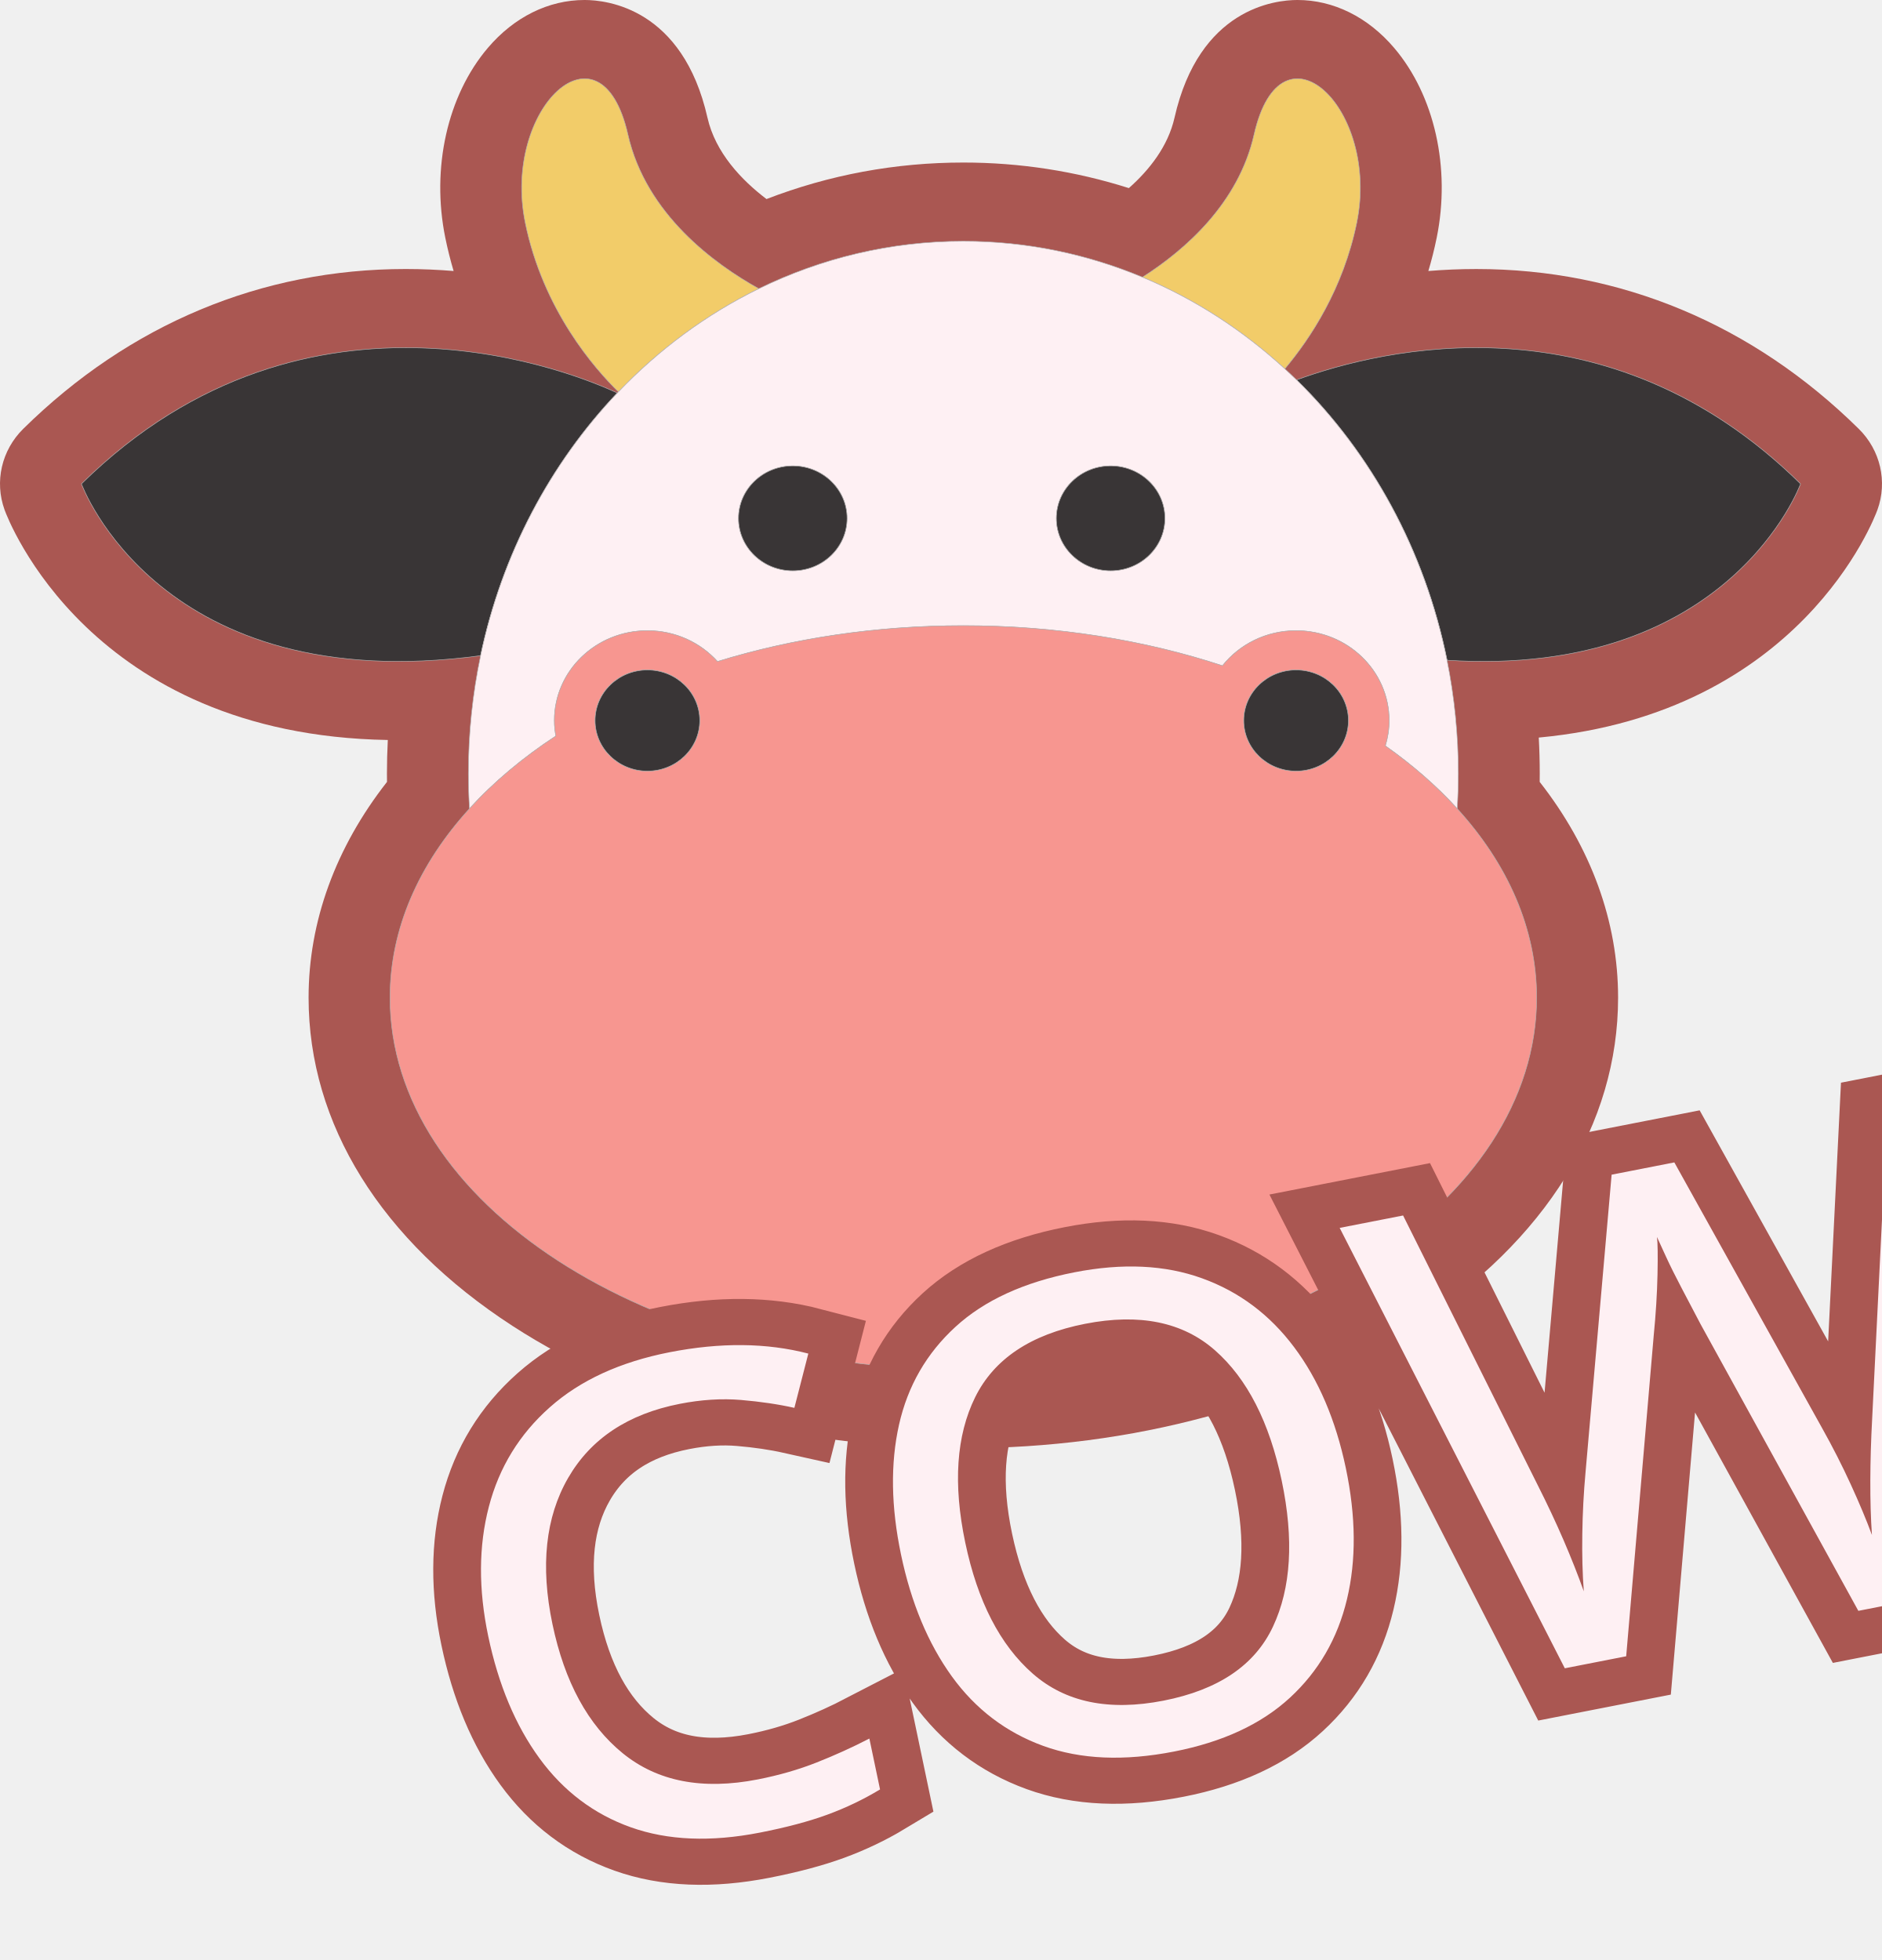
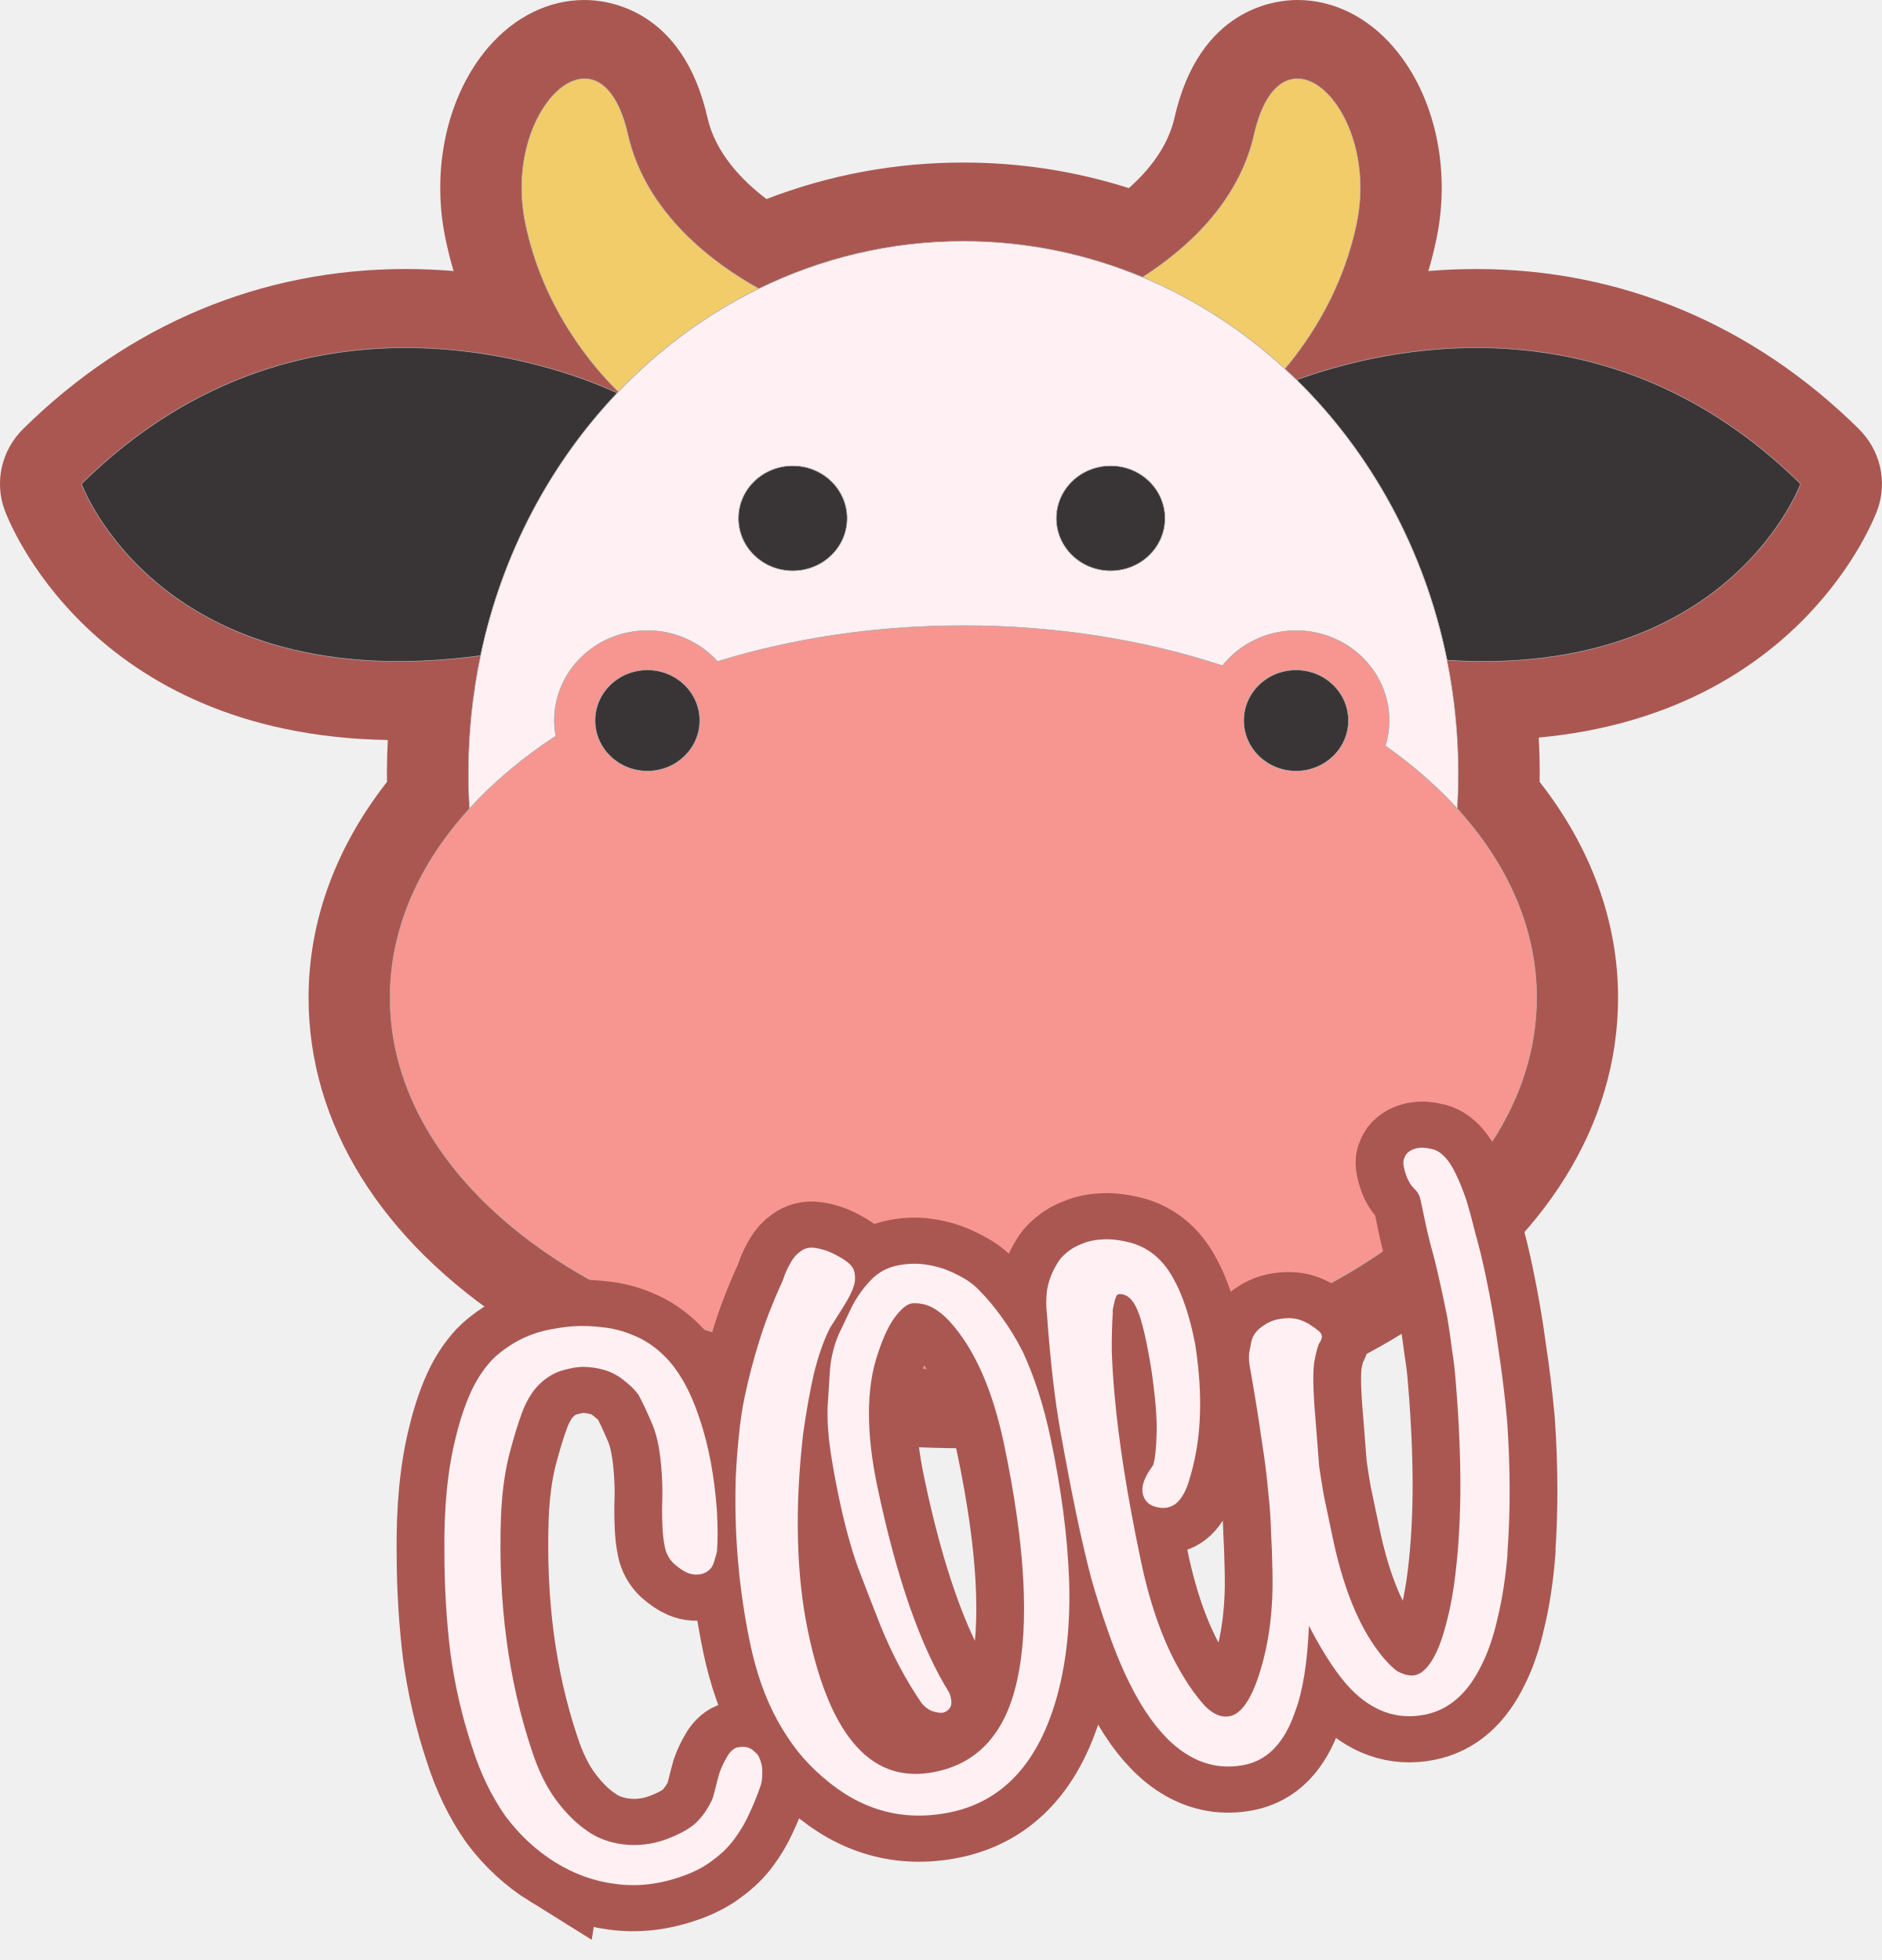
<svg xmlns="http://www.w3.org/2000/svg" width="144" height="150" viewBox="0 0 144 150" id="svg7445" version="1.1">
  <defs id="defs7447" />
  <g id="layer1" transform="translate(0,-902.3622)">
-     <g id="g5920" transform="matrix(0.3921453,0,0,0.3788823,-807.0049,937.9573)">
-       <path d="m 2420.589,-7.333 c -20.689,-21.115 -46.483,-32.275 -74.601,-32.275 -3.225,0 -6.354,0.145 -9.369,0.401 0.624,-2.161 1.175,-4.407 1.631,-6.733 2.766,-14.054 -0.419,-28.745 -8.309,-38.338 -5.129,-6.236 -11.832,-9.671 -18.875,-9.671 -4.404,0 -19.147,1.714 -23.973,23.77 -1.267,5.793 -4.909,10.558 -8.909,14.227 -10.437,-3.43 -21.261,-5.164 -32.296,-5.164 -13.263,0 -26.143,2.478 -38.41,7.376 -4.893,-3.852 -9.971,-9.38 -11.516,-16.439 -4.825,-22.056 -19.569,-23.77 -23.973,-23.77 -7.042,0 -13.746,3.434 -18.874,9.671 -7.891,9.593 -11.075,24.284 -8.31,38.338 0.459,2.327 1.005,4.573 1.626,6.733 -3.011,-0.256 -6.137,-0.403 -9.36,-0.403 -28.119,0 -53.917,11.161 -74.606,32.276 -4.233,4.318 -5.647,10.664 -3.648,16.371 0.657,1.876 16.592,45.464 74.774,46.486 -0.111,2.258 -0.169,4.522 -0.169,6.786 0,0.554 0,1.114 0.012,1.679 -10.032,13.261 -15.3,28.205 -15.3,43.573 0,25.53 14.133,49.082 39.795,66.318 23.72,15.931 54.958,24.705 87.96,24.705 33.001,0 64.24,-8.773 87.959,-24.705 25.66,-17.236 39.792,-40.788 39.792,-66.318 0,-15.369 -5.265,-30.313 -15.297,-43.573 0.011,-0.565 0.011,-1.125 0.011,-1.679 0,-2.426 -0.064,-4.852 -0.191,-7.274 51.102,-4.93 65.456,-44.222 66.081,-46.001 1.992,-5.706 0.583,-12.05 -3.655,-16.367" style="fill:#aa5752;fill-opacity:1;fill-rule:nonzero;stroke:none;stroke-width:0.106;stroke-opacity:1" id="path4164-6" />
-       <path d="m 2322.66,-49.007 c 4.538,-23.069 -14.749,-41.978 -20.045,-17.775 -3.045,13.922 -13.467,23.331 -21.778,28.82 10.217,4.418 19.59,10.716 27.78,18.514 4.955,-6.099 11.408,-16.169 14.043,-29.56" style="fill:#f2cc69;fill-opacity:1;fill-rule:nonzero;stroke:#b3b3b3;stroke-width:0.106" id="path4180-6" />
-       <path d="m 2409.244,3.788 c -37.67,-38.443 -81.609,-27.332 -98.345,-21 14.556,14.763 25.037,34.416 29.364,56.623 55.231,3.652 68.982,-35.623 68.982,-35.623" style="fill:#393536;fill-opacity:1;fill-rule:nonzero;stroke:#b3b3b3;stroke-width:0.106" id="path4182-3" />
-       <path d="m 2205.978,-35.639 c -8.572,-4.931 -22.009,-15.009 -25.538,-31.142 -5.295,-24.204 -24.582,-5.295 -20.044,17.775 3.485,17.718 13.657,29.628 18.192,34.204 7.934,-8.588 17.186,-15.673 27.39,-20.836" style="fill:#f2cc69;fill-opacity:1;fill-rule:nonzero;stroke:#b3b3b3;stroke-width:0.106" id="path4184-5" />
-       <path d="m 2073.814,3.788 c 0,0 15.201,43.441 77.881,34.702 4.171,-20.536 13.621,-38.84 26.677,-53.059 -6.848,-3.335 -60.076,-27.039 -104.558,18.357" style="fill:#393536;fill-opacity:1;fill-rule:nonzero;stroke:#b3b3b3;stroke-width:0.106" id="path4186-2" />
-       <path d="m 2274.63,21.336 c -5.848,0 -10.589,-4.742 -10.589,-10.589 0,-5.849 4.742,-10.589 10.589,-10.589 5.849,0 10.589,4.74 10.589,10.589 0,5.848 -4.74,10.589 -10.589,10.589 z m -62.023,0 c -5.848,0 -10.589,-4.742 -10.589,-10.589 0,-5.849 4.742,-10.589 10.589,-10.589 5.849,0 10.59,4.74 10.59,10.589 0,5.848 -4.742,10.589 -10.59,10.589 z m 96.01,-40.783 c -8.19,-7.798 -17.563,-14.095 -27.78,-18.514 -10.838,-4.688 -22.623,-7.264 -34.95,-7.264 -14.233,0 -27.745,3.43 -39.91,9.586 -10.204,5.163 -19.456,12.248 -27.39,20.836 l -0.216,0.234 c -13.056,14.218 -22.507,32.523 -26.677,53.059 -1.556,7.663 -2.382,15.634 -2.382,23.82 0,2.379 0.077,4.739 0.214,7.08 4.711,-5.353 10.379,-10.28 16.853,-14.673 -0.177,-1.017 -0.288,-2.058 -0.288,-3.126 0,-10.026 8.127,-18.153 18.153,-18.153 5.46,0 10.343,2.422 13.672,6.236 14.538,-4.643 30.802,-7.245 47.973,-7.245 18.193,0 35.37,2.92 50.554,8.095 3.32,-4.303 8.512,-7.087 14.368,-7.087 10.025,0 18.153,8.127 18.153,18.153 0,1.778 -0.267,3.49 -0.743,5.113 5.308,3.875 10.016,8.126 14.03,12.685 0.137,-2.341 0.214,-4.7 0.214,-7.08 0,-7.859 -0.765,-15.518 -2.202,-22.899 -4.326,-22.208 -14.807,-41.861 -29.364,-56.623 -0.749,-0.76 -1.512,-1.502 -2.281,-2.235" style="fill:#fef0f3;fill-opacity:1;fill-rule:nonzero;stroke:#b3b3b3;stroke-width:0.106" id="path4220-3" />
-       <path d="m 2184.244,41.38 c 5.64,0 10.211,4.572 10.211,10.211 0,5.64 -4.571,10.211 -10.211,10.211 -5.639,0 -10.211,-4.571 -10.211,-10.211 0,-5.639 4.572,-10.211 10.211,-10.211 z m 126.567,0 c 5.639,0 10.211,4.572 10.211,10.211 0,5.64 -4.572,10.211 -10.211,10.211 -5.64,0 -10.212,-4.571 -10.212,-10.211 0,-5.639 4.572,-10.211 10.212,-10.211 z m 17.41,15.324 c 0.476,-1.623 0.743,-3.336 0.743,-5.113 0,-10.026 -8.127,-18.153 -18.153,-18.153 -5.856,0 -11.048,2.784 -14.368,7.087 -15.184,-5.176 -32.361,-8.095 -50.554,-8.095 -17.171,0 -33.435,2.602 -47.973,7.245 -3.328,-3.815 -8.212,-6.236 -13.672,-6.236 -10.025,0 -18.153,8.127 -18.153,18.153 0,1.068 0.111,2.109 0.288,3.126 -6.474,4.393 -12.142,9.32 -16.853,14.673 -9.845,11.188 -15.502,24.235 -15.502,38.173 0,41.495 50.083,75.133 111.864,75.133 61.781,0 111.861,-33.638 111.861,-75.133 0,-13.938 -5.657,-26.985 -15.499,-38.173 -4.014,-4.559 -8.722,-8.81 -14.03,-12.685" style="fill:#f79690;fill-opacity:1;fill-rule:nonzero;stroke:#b3b3b3;stroke-width:0.106" id="path4222-7" />
-       <path d="m 2212.608,0.158 c -5.848,0 -10.589,4.74 -10.589,10.589 0,5.848 4.742,10.589 10.589,10.589 5.849,0 10.59,-4.742 10.59,-10.589 0,-5.849 -4.742,-10.589 -10.59,-10.589" style="fill:#393536;fill-opacity:1;fill-rule:nonzero;stroke:#b3b3b3;stroke-width:0.106" id="path4224-2" />
-       <path d="m 2285.219,10.747 c 0,-5.849 -4.74,-10.589 -10.589,-10.589 -5.848,0 -10.589,4.74 -10.589,10.589 0,5.848 4.742,10.589 10.589,10.589 5.849,0 10.589,-4.742 10.589,-10.589" style="fill:#393536;fill-opacity:1;fill-rule:nonzero;stroke:#b3b3b3;stroke-width:0.106" id="path4226-6" />
-       <path d="m 2184.244,61.802 c 5.64,0 10.211,-4.571 10.211,-10.211 0,-5.639 -4.571,-10.211 -10.211,-10.211 -5.639,0 -10.211,4.572 -10.211,10.211 0,5.64 4.572,10.211 10.211,10.211" style="fill:#393536;fill-opacity:1;fill-rule:nonzero;stroke:#b3b3b3;stroke-width:0.106" id="path4262-5" />
-       <path d="m 2300.599,51.591 c 0,5.64 4.572,10.211 10.212,10.211 5.639,0 10.211,-4.571 10.211,-10.211 0,-5.639 -4.572,-10.211 -10.211,-10.211 -5.64,0 -10.212,4.572 -10.212,10.211" style="fill:#393536;fill-opacity:1;fill-rule:nonzero;stroke:#b3b3b3;stroke-width:0.106" id="path4264-6" />
-       <g transform="matrix(0.568164,0,0,0.568164,1924.932,-33.64101)" id="g5819">
-         <text xml:space="preserve" style="font-style:normal;font-variant:normal;font-weight:normal;font-stretch:normal;font-size:236.428px;line-height:125%;font-family:Ubuntu;-inkscape-font-specification:Ubuntu;letter-spacing:0px;word-spacing:0px;fill:#ffffff;fill-opacity:1;stroke:#aa5752;stroke-width:32.8;stroke-linecap:butt;stroke-linejoin:miter;stroke-miterlimit:4;stroke-dasharray:none;stroke-opacity:1" x="284.903" y="630.44" id="text5215-3-8" transform="matrix(0.9800887,-0.1985601,0.1985601,0.9800887,0,0)">
-           <tspan id="tspan5217-6-0" x="284.903" y="630.44" style="font-style:normal;font-variant:normal;font-weight:normal;font-stretch:normal;font-family:'Variane Script';-inkscape-font-specification:'Variane Script';fill:#ffffff;stroke:#aa5752;stroke-width:32.8;stroke-miterlimit:4;stroke-dasharray:none;stroke-opacity:1">COW</tspan>
-         </text>
+     <g id="g3474">
+       <path d="m 142.218,935.179 c -8.113,-8 -18.228,-12.228 -29.255,-12.228 -1.265,0 -2.492,0.055 -3.674,0.152 0.245,-0.819 0.461,-1.67 0.64,-2.551 1.085,-5.325 -0.165,-10.891 -3.259,-14.526 -2.011,-2.363 -4.64,-3.664 -7.402,-3.664 -1.727,0 -7.509,0.649 -9.401,9.006 -0.497,2.195 -1.925,4 -3.494,5.39 -4.093,-1.3 -8.337,-1.957 -12.665,-1.957 -5.201,0 -10.252,0.939 -15.062,2.795 -1.919,-1.459 -3.91,-3.554 -4.516,-6.228 -1.892,-8.357 -7.674,-9.006 -9.401,-9.006 -2.762,0 -5.39,1.301 -7.401,3.664 -3.094,3.635 -4.343,9.201 -3.259,14.526 0.18,0.882 0.394,1.733 0.638,2.551 -1.181,-0.097 -2.406,-0.153 -3.671,-0.153 -11.027,0 -21.143,4.229 -29.256,12.229 -1.66,1.636 -2.215,4.041 -1.431,6.203 0.258,0.711 6.507,17.226 29.322,17.613 -0.044,0.856 -0.066,1.713 -0.066,2.571 0,0.21 0,0.422 0.005,0.636 -3.934,5.024 -6,10.686 -6,16.509 0,9.673 5.542,18.596 15.605,25.127 9.301,6.036 21.552,9.36 34.493,9.36 12.941,0 25.191,-3.324 34.493,-9.36 10.063,-6.531 15.604,-15.454 15.604,-25.127 0,-5.823 -2.065,-11.485 -5.999,-16.509 0.004,-0.214 0.004,-0.426 0.004,-0.636 0,-0.919 -0.025,-1.838 -0.075,-2.756 20.039,-1.868 25.668,-16.755 25.913,-17.429 0.781,-2.162 0.229,-4.565 -1.433,-6.201" style="fill:#aa5752;fill-opacity:1;fill-rule:nonzero;stroke:none;stroke-width:0.106;stroke-opacity:1" id="path4164-6" />
+       <path d="m 103.815,919.39 c 1.78,-8.74 -5.784,-15.905 -7.86,-6.734 -1.194,5.275 -5.281,8.84 -8.54,10.919 4.007,1.674 7.682,4.06 10.894,7.015 1.943,-2.311 4.474,-6.126 5.507,-11.2" style="fill:#f2cc69;fill-opacity:1;fill-rule:nonzero;stroke:#b3b3b3;stroke-width:0.041" id="path4180-6" />
+       <path d="m 137.769,939.393 c -14.772,-14.565 -32.002,-10.356 -38.566,-7.957 5.708,5.593 9.818,13.039 11.515,21.454 21.659,1.383 27.051,-13.497 27.051,-13.497" style="fill:#393536;fill-opacity:1;fill-rule:nonzero;stroke:#b3b3b3;stroke-width:0.041" id="path4182-3" />
+       <path d="m 58.059,924.454 c -3.362,-1.868 -8.631,-5.686 -10.015,-11.799 -2.076,-9.17 -9.64,-2.006 -7.86,6.734 1.367,6.713 5.355,11.226 7.134,12.959 3.111,-3.254 6.739,-5.938 10.741,-7.894" style="fill:#f2cc69;fill-opacity:1;fill-rule:nonzero;stroke:#b3b3b3;stroke-width:0.041" id="path4184-5" />
+       <path d="m 6.231,939.393 c 0,0 5.961,16.459 30.541,13.148 1.635,-7.781 5.341,-14.716 10.461,-20.103 -2.685,-1.263 -23.558,-10.245 -41.002,6.955" style="fill:#393536;fill-opacity:1;fill-rule:nonzero;stroke:#b3b3b3;stroke-width:0.041" id="path4186-2" />
+       <path d="m 84.981,946.041 c -2.293,0 -4.152,-1.796 -4.152,-4.012 0,-2.216 1.859,-4.012 4.152,-4.012 2.293,0 4.152,1.796 4.152,4.012 0,2.216 -1.859,4.012 -4.152,4.012 z m -24.322,0 c -2.293,0 -4.152,-1.796 -4.152,-4.012 0,-2.216 1.859,-4.012 4.152,-4.012 2.294,0 4.153,1.796 4.153,4.012 0,2.216 -1.859,4.012 -4.153,4.012 z m 37.65,-15.452 c -3.212,-2.954 -6.887,-5.341 -10.894,-7.015 -4.25,-1.776 -8.872,-2.752 -13.705,-2.752 -5.581,0 -10.88,1.3 -15.651,3.632 -4.002,1.956 -7.629,4.641 -10.741,7.894 l -0.085,0.089 c -5.12,5.387 -8.826,12.322 -10.461,20.103 -0.61,2.903 -0.934,5.923 -0.934,9.025 0,0.901 0.03,1.796 0.084,2.682 1.847,-2.028 4.07,-3.895 6.609,-5.559 -0.069,-0.385 -0.113,-0.78 -0.113,-1.184 0,-3.798 3.187,-6.878 7.118,-6.878 2.141,0 4.056,0.918 5.361,2.363 5.701,-1.759 12.079,-2.745 18.812,-2.745 7.134,0 13.87,1.106 19.825,3.067 1.302,-1.63 3.338,-2.685 5.634,-2.685 3.931,0 7.118,3.079 7.118,6.878 0,0.673 -0.105,1.322 -0.291,1.937 2.082,1.468 3.928,3.079 5.502,4.806 0.054,-0.887 0.084,-1.781 0.084,-2.682 0,-2.978 -0.3,-5.88 -0.864,-8.676 -1.697,-8.414 -5.807,-15.86 -11.515,-21.454 -0.294,-0.288 -0.593,-0.569 -0.894,-0.847" style="fill:#fef0f3;fill-opacity:1;fill-rule:nonzero;stroke:#b3b3b3;stroke-width:0.041" id="path4220-3" />
+       <path d="m 49.536,953.635 c 2.212,0 4.004,1.732 4.004,3.869 0,2.137 -1.792,3.869 -4.004,3.869 -2.211,0 -4.004,-1.732 -4.004,-3.869 0,-2.136 1.793,-3.869 4.004,-3.869 z m 49.633,0 c 2.211,0 4.004,1.732 4.004,3.869 0,2.137 -1.793,3.869 -4.004,3.869 -2.212,0 -4.005,-1.732 -4.005,-3.869 0,-2.136 1.793,-3.869 4.005,-3.869 z m 6.827,5.806 c 0.187,-0.615 0.291,-1.264 0.291,-1.937 0,-3.798 -3.187,-6.878 -7.118,-6.878 -2.296,0 -4.332,1.055 -5.634,2.685 -5.954,-1.961 -12.69,-3.067 -19.825,-3.067 -6.733,0 -13.111,0.986 -18.812,2.745 -1.305,-1.445 -3.22,-2.363 -5.361,-2.363 -3.931,0 -7.118,3.079 -7.118,6.878 0,0.405 0.044,0.799 0.113,1.184 -2.539,1.664 -4.761,3.531 -6.609,5.559 -3.861,4.239 -6.079,9.182 -6.079,14.463 0,15.722 19.64,28.467 43.867,28.467 24.227,0 43.866,-12.745 43.866,-28.467 0,-5.281 -2.218,-10.224 -6.078,-14.463 -1.574,-1.727 -3.42,-3.338 -5.502,-4.806" style="fill:#f79690;fill-opacity:1;fill-rule:nonzero;stroke:#b3b3b3;stroke-width:0.041" id="path4222-7" />
+       <path d="m 60.659,938.017 c -2.293,0 -4.152,1.796 -4.152,4.012 0,2.216 1.859,4.012 4.152,4.012 2.294,0 4.153,-1.796 4.153,-4.012 0,-2.216 -1.859,-4.012 -4.153,-4.012" style="fill:#393536;fill-opacity:1;fill-rule:nonzero;stroke:#b3b3b3;stroke-width:0.041" id="path4224-2" />
+       <path d="m 89.133,942.029 c 0,-2.216 -1.859,-4.012 -4.152,-4.012 -2.293,0 -4.152,1.796 -4.152,4.012 0,2.216 1.859,4.012 4.152,4.012 2.293,0 4.152,-1.796 4.152,-4.012" style="fill:#393536;fill-opacity:1;fill-rule:nonzero;stroke:#b3b3b3;stroke-width:0.041" id="path4226-6" />
+       <path d="m 49.536,961.373 c 2.212,0 4.004,-1.732 4.004,-3.869 0,-2.136 -1.792,-3.869 -4.004,-3.869 -2.211,0 -4.004,1.732 -4.004,3.869 0,2.137 1.793,3.869 4.004,3.869" style="fill:#393536;fill-opacity:1;fill-rule:nonzero;stroke:#b3b3b3;stroke-width:0.041" id="path4262-5" />
+       <path d="m 95.164,957.504 c 0,2.137 1.793,3.869 4.005,3.869 2.211,0 4.004,-1.732 4.004,-3.869 0,-2.136 -1.793,-3.869 -4.004,-3.869 -2.212,0 -4.005,1.732 -4.005,3.869" style="fill:#393536;fill-opacity:1;fill-rule:nonzero;stroke:#b3b3b3;stroke-width:0.041" id="path4264-6" />
+       <g id="text5215-3-8" style="font-style:normal;font-variant:normal;font-weight:normal;font-stretch:normal;font-size:51.778px;line-height:125%;font-family:Ubuntu;-inkscape-font-specification:Ubuntu;letter-spacing:0px;word-spacing:0px;fill:#ffffff;fill-opacity:1;stroke:#aa5752;stroke-width:7.183;stroke-linecap:butt;stroke-linejoin:miter;stroke-miterlimit:4;stroke-dasharray:none;stroke-opacity:1" transform="matrix(0.9970954,-0.1951734,0.2020056,0.9633721,0,0)">
+         <path id="path3384" style="font-style:normal;font-variant:normal;font-weight:normal;font-stretch:normal;font-family:'Variane Script';-inkscape-font-specification:'Variane Script';fill:#ffffff;stroke:#aa5752;stroke-width:7.183;stroke-miterlimit:4;stroke-dasharray:none;stroke-opacity:1" d="m -170.137,1050.154 q -1.812,-1.76 -2.951,-4.246 -1.087,-2.589 -1.398,-5.747 -0.414,-3.728 -0.155,-7.508 0.311,-3.78 1.087,-7.663 0.984,-5.23 2.641,-8.751 0.828,-1.812 1.76,-3.159 0.932,-1.346 2.123,-2.227 0.57,-0.414 1.553,-0.828 0.984,-0.414 2.175,-0.57 1.036,-0.103 2.278,0 1.243,0.104 2.485,0.518 1.243,0.362 2.33,1.139 1.139,0.777 1.968,2.071 0.57,0.88 0.984,2.175 0.414,1.294 0.621,3.159 0.362,3.262 -0.155,7.197 -0.155,1.036 -0.311,1.812 -0.155,0.725 -0.311,1.294 -0.104,0.259 -0.414,0.828 -0.311,0.57 -0.984,0.673 -0.621,0.052 -1.139,-0.311 -0.362,-0.259 -0.828,-0.88 -0.414,-0.621 -0.414,-1.398 0,-0.777 0.155,-1.709 0.155,-0.984 0.414,-2.071 0.259,-1.139 0.414,-2.485 0.259,-2.175 -0.052,-3.521 -0.259,-1.346 -0.518,-2.227 -0.259,-0.621 -0.828,-1.294 -0.518,-0.673 -1.243,-1.087 -0.777,-0.414 -1.502,-0.57 -0.673,-0.155 -1.709,-0.052 -0.932,0.103 -1.812,0.673 -0.88,0.57 -1.657,1.76 -0.828,1.346 -1.76,3.314 -0.88,1.916 -1.502,4.453 -2.33,9.734 -1.346,18.381 0.259,2.433 1.036,4.142 0.777,1.709 1.812,2.796 0.932,1.036 2.434,1.553 1.553,0.518 3.21,0.259 1.502,-0.259 2.33,-0.725 0.88,-0.518 1.657,-1.553 0.155,-0.207 0.414,-0.777 0.259,-0.57 0.57,-1.191 0.362,-0.621 0.777,-1.087 0.414,-0.518 0.88,-0.621 l 0.052,0 q 0.621,0 0.932,0.259 0.155,0.103 0.311,0.362 0.207,0.207 0.259,0.621 0.104,0.57 -0.052,1.139 -0.104,0.57 -0.362,0.984 -0.57,0.984 -1.243,1.916 -0.621,0.88 -1.45,1.657 -0.828,0.777 -1.916,1.294 -1.087,0.57 -2.537,0.777 -2.692,0.414 -5.022,-0.414 -2.278,-0.777 -4.09,-2.537 z" />
+         <path id="path3386" style="font-style:normal;font-variant:normal;font-weight:normal;font-stretch:normal;font-family:'Variane Script';-inkscape-font-specification:'Variane Script';fill:#ffffff;stroke:#aa5752;stroke-width:7.183;stroke-miterlimit:4;stroke-dasharray:none;stroke-opacity:1" d="m -127.801,1018.104 q 0.725,3.21 0.725,7.094 0,3.107 -0.207,5.851 -0.207,2.744 -0.621,5.23 -0.828,4.867 -2.589,8.492 -3.624,7.456 -9.89,7.456 -5.333,0 -8.699,-4.556 -0.828,-1.087 -1.45,-2.33 -0.621,-1.294 -1.036,-2.692 -0.414,-1.398 -0.621,-2.951 -0.207,-1.605 -0.207,-3.314 0,-6.472 1.502,-12.893 0.414,-1.657 0.88,-3.158 0.466,-1.553 1.036,-2.9 0.88,-2.071 1.968,-4.09 1.087,-2.019 2.485,-3.987 0.155,-0.207 0.414,-0.673 0.311,-0.466 0.673,-0.88 0.362,-0.414 0.828,-0.621 0.518,-0.259 1.087,-0.052 0.88,0.311 1.657,1.036 0.777,0.673 0.88,1.191 0.052,0.414 -0.052,0.777 -0.052,0.311 -0.362,0.777 -0.259,0.414 -0.777,0.984 -0.466,0.518 -1.243,1.346 -0.207,0.207 -0.311,0.362 -0.932,1.243 -1.812,3.159 -0.828,1.864 -1.709,4.401 -1.346,4.194 -2.019,8.026 -0.673,3.78 -0.673,7.145 0,6.472 1.864,9.579 1.76,3.003 5.281,3.003 5.022,0 7.508,-5.747 2.692,-6.162 2.692,-18.226 0,-6.524 -2.123,-10.2 -0.414,-0.725 -0.984,-1.243 -0.57,-0.518 -1.398,-0.673 -0.57,-0.103 -1.502,0.725 -0.88,0.777 -1.864,2.537 -2.123,3.676 -2.123,10.2 0,10.873 2.123,16.828 0.104,0.777 -0.155,1.087 -0.259,0.311 -0.673,0.311 -0.362,-0.052 -0.777,-0.311 -0.414,-0.311 -0.621,-0.777 -1.191,-2.951 -1.812,-6.472 -0.414,-2.485 -0.777,-4.867 -0.311,-2.434 -0.311,-5.54 0,-2.019 0.104,-3.78 0.104,-1.76 0.466,-3.314 0.414,-1.553 0.777,-2.9 0.414,-1.346 1.139,-2.433 0.725,-0.984 1.398,-1.916 0.725,-0.932 1.605,-1.605 1.036,-0.828 2.226,-0.88 1.243,-0.052 2.33,0.362 1.139,0.414 2.071,1.191 0.932,0.725 1.398,1.502 0.725,1.139 1.294,2.485 0.57,1.294 0.984,2.848 z" />
+         <path id="path3388" style="font-style:normal;font-variant:normal;font-weight:normal;font-stretch:normal;font-family:'Variane Script';-inkscape-font-specification:'Variane Script';fill:#ffffff;stroke:#aa5752;stroke-width:7.183;stroke-miterlimit:4;stroke-dasharray:none;stroke-opacity:1" d="m -92.749,1013.185 q 0.104,1.191 0.155,2.744 0.104,1.502 0.104,3.417 0,3.003 -0.207,5.851 -0.155,2.848 -0.466,5.54 -0.725,5.385 -2.019,10.045 l 0,0.052 q -0.777,2.692 -1.709,4.712 -0.88,2.019 -1.916,3.366 -2.175,2.951 -4.971,2.951 -3.158,0 -5.074,-3.107 -1.087,-1.812 -2.019,-5.178 0,-0.104 -0.052,-0.155 0,-0.052 0,-0.104 -1.036,4.246 -2.382,6.42 -1.864,3.262 -4.556,3.262 -2.226,0 -3.883,-1.502 -1.553,-1.398 -2.589,-4.142 -1.036,-2.796 -1.502,-6.679 -0.259,-1.968 -0.414,-4.246 -0.104,-2.278 -0.104,-4.919 0,-2.744 0.104,-6.576 0.104,-3.832 0.828,-9.32 0.052,-0.777 0.362,-1.76 0.362,-0.984 1.087,-1.812 0.362,-0.466 0.932,-0.777 0.621,-0.362 1.346,-0.466 0.725,-0.155 1.657,0 0.932,0.155 2.019,0.725 1.76,0.984 2.434,3.21 0.673,2.123 0.621,5.437 -0.155,3.055 -0.777,5.592 -0.621,2.589 -1.864,4.867 -0.518,0.932 -1.139,1.346 -0.777,0.466 -1.657,0 -0.621,-0.311 -0.725,-0.984 -0.155,-0.984 1.191,-2.227 0.362,-0.673 0.725,-2.278 0.414,-1.657 0.621,-5.022 0.155,-3.417 -0.104,-4.764 -0.259,-1.398 -1.139,-1.502 -0.155,0 -0.259,0.207 -0.104,0.155 -0.207,0.414 -0.104,0.207 -0.207,0.466 -0.052,0.207 -0.052,0.259 -0.362,1.346 -0.673,2.951 -0.259,1.553 -0.466,3.366 -0.621,5.385 -0.621,12.996 0,5.747 1.398,9.631 0.414,1.243 1.087,2.434 0.725,1.139 1.657,1.139 1.346,0 2.9,-2.9 1.709,-3.159 2.485,-7.456 0.311,-1.709 0.518,-3.107 0.259,-1.45 0.414,-3.158 0.207,-1.709 0.311,-3.987 0.155,-2.278 0.259,-5.644 0,-0.57 0.155,-1.139 0.104,-0.259 0.311,-0.777 0.207,-0.57 0.777,-0.932 0.259,-0.155 0.673,-0.311 0.466,-0.155 0.88,-0.155 0.984,0 1.605,0.362 0.621,0.362 1.191,1.087 0.414,0.466 -0.052,0.932 -0.259,0.259 -0.725,1.45 -0.414,1.191 -0.777,4.298 -0.155,1.243 -0.259,2.071 -0.104,0.777 -0.207,1.657 -0.052,0.88 -0.104,2.175 0,1.243 0,3.469 0,5.437 1.398,8.854 0.621,1.502 1.294,2.278 0.673,0.57 1.243,0.57 0.88,0 1.916,-1.398 0.57,-0.777 1.139,-1.968 0.621,-1.243 1.191,-2.848 1.087,-3.107 1.916,-6.99 0.828,-3.935 1.398,-8.699 0.155,-1.191 0.207,-2.433 0.104,-1.243 0.155,-2.589 0,-0.88 0,-1.968 0,-1.139 -0.052,-2.641 -0.104,-1.605 -0.104,-2.744 0,-1.139 0,-1.812 0,-0.621 -0.259,-0.984 -0.466,-0.673 -0.466,-1.864 0,-0.362 0.104,-0.57 0.155,-0.259 0.259,-0.362 0.362,-0.311 0.932,-0.311 0.466,0 0.984,0.259 0.57,0.207 0.984,0.984 0.518,0.932 0.828,3.417 z" />
      </g>
-       <text transform="matrix(0.9800887,-0.1985601,0.1985601,0.9800887,0,0)" id="text5215-3" y="707.437" x="2055.156" style="font-style:normal;font-variant:normal;font-weight:normal;font-stretch:normal;font-size:134.33px;line-height:125%;font-family:Ubuntu;-inkscape-font-specification:Ubuntu;letter-spacing:0px;word-spacing:0px;fill:#fef0f3;fill-opacity:1;stroke:none;stroke-width:1px;stroke-linecap:butt;stroke-linejoin:miter;stroke-opacity:1" xml:space="preserve">
-         <tspan style="font-style:normal;font-variant:normal;font-weight:normal;font-stretch:normal;font-family:'Variane Script';-inkscape-font-specification:'Variane Script';fill:#fef0f3;fill-opacity:1" y="707.437" x="2055.156" id="tspan5217-6">COW</tspan>
-       </text>
+       <g id="text5215-3" style="font-style:normal;font-variant:normal;font-weight:normal;font-stretch:normal;font-size:51.778px;line-height:125%;font-family:Ubuntu;-inkscape-font-specification:Ubuntu;letter-spacing:0px;word-spacing:0px;fill:#fef0f3;fill-opacity:1;stroke:none;stroke-width:1px;stroke-linecap:butt;stroke-linejoin:miter;stroke-opacity:1" transform="matrix(0.9970954,-0.1951734,0.2020056,0.9633721,0,0)">
+         <path id="path3377" style="font-style:normal;font-variant:normal;font-weight:normal;font-stretch:normal;font-family:'Variane Script';-inkscape-font-specification:'Variane Script';fill:#fef0f3;fill-opacity:1" d="m -170.137,1050.154 q -1.812,-1.76 -2.951,-4.246 -1.087,-2.589 -1.398,-5.747 -0.414,-3.728 -0.155,-7.508 0.311,-3.78 1.087,-7.663 0.984,-5.23 2.641,-8.751 0.828,-1.812 1.76,-3.158 0.932,-1.346 2.123,-2.227 0.57,-0.414 1.553,-0.828 0.984,-0.414 2.175,-0.57 1.036,-0.104 2.278,0 1.243,0.104 2.485,0.518 1.243,0.362 2.33,1.139 1.139,0.777 1.968,2.071 0.57,0.88 0.984,2.175 0.414,1.294 0.621,3.159 0.362,3.262 -0.155,7.197 -0.155,1.036 -0.311,1.812 -0.155,0.725 -0.311,1.294 -0.104,0.259 -0.414,0.828 -0.311,0.57 -0.984,0.673 -0.621,0.052 -1.139,-0.311 -0.362,-0.259 -0.828,-0.88 -0.414,-0.621 -0.414,-1.398 0,-0.777 0.155,-1.709 0.155,-0.984 0.414,-2.071 0.259,-1.139 0.414,-2.485 0.259,-2.175 -0.052,-3.521 -0.259,-1.346 -0.518,-2.226 -0.259,-0.621 -0.828,-1.294 -0.518,-0.673 -1.243,-1.087 -0.777,-0.414 -1.502,-0.57 -0.673,-0.155 -1.709,-0.052 -0.932,0.104 -1.812,0.673 -0.88,0.57 -1.657,1.76 -0.828,1.346 -1.76,3.314 -0.88,1.916 -1.502,4.453 -2.33,9.734 -1.346,18.381 0.259,2.434 1.036,4.142 0.777,1.709 1.812,2.796 0.932,1.036 2.434,1.553 1.553,0.518 3.21,0.259 1.502,-0.259 2.33,-0.725 0.88,-0.518 1.657,-1.553 0.155,-0.207 0.414,-0.777 0.259,-0.57 0.57,-1.191 0.362,-0.621 0.777,-1.087 0.414,-0.518 0.88,-0.621 l 0.052,0 q 0.621,0 0.932,0.259 0.155,0.103 0.311,0.362 0.207,0.207 0.259,0.621 0.104,0.57 -0.052,1.139 -0.104,0.57 -0.362,0.984 -0.57,0.984 -1.243,1.916 -0.621,0.88 -1.45,1.657 -0.828,0.777 -1.916,1.294 -1.087,0.57 -2.537,0.777 -2.692,0.414 -5.022,-0.414 -2.278,-0.777 -4.09,-2.537 z" />
+         <path id="path3379" style="font-style:normal;font-variant:normal;font-weight:normal;font-stretch:normal;font-family:'Variane Script';-inkscape-font-specification:'Variane Script';fill:#fef0f3;fill-opacity:1" d="m -127.801,1018.104 q 0.725,3.21 0.725,7.094 0,3.107 -0.207,5.851 -0.207,2.744 -0.621,5.23 -0.828,4.867 -2.589,8.492 -3.624,7.456 -9.89,7.456 -5.333,0 -8.699,-4.556 -0.828,-1.087 -1.45,-2.33 -0.621,-1.294 -1.036,-2.692 -0.414,-1.398 -0.621,-2.951 -0.207,-1.605 -0.207,-3.314 0,-6.472 1.502,-12.893 0.414,-1.657 0.88,-3.159 0.466,-1.553 1.036,-2.9 0.88,-2.071 1.968,-4.09 1.087,-2.019 2.485,-3.987 0.155,-0.207 0.414,-0.673 0.311,-0.466 0.673,-0.88 0.362,-0.414 0.828,-0.621 0.518,-0.259 1.087,-0.052 0.88,0.311 1.657,1.036 0.777,0.673 0.88,1.191 0.052,0.414 -0.052,0.777 -0.052,0.311 -0.362,0.777 -0.259,0.414 -0.777,0.984 -0.466,0.518 -1.243,1.346 -0.207,0.207 -0.311,0.362 -0.932,1.243 -1.812,3.158 -0.828,1.864 -1.709,4.401 -1.346,4.194 -2.019,8.026 -0.673,3.78 -0.673,7.145 0,6.472 1.864,9.579 1.76,3.003 5.281,3.003 5.022,0 7.508,-5.747 2.692,-6.162 2.692,-18.226 0,-6.524 -2.123,-10.2 -0.414,-0.725 -0.984,-1.243 -0.57,-0.518 -1.398,-0.673 -0.57,-0.104 -1.502,0.725 -0.88,0.777 -1.864,2.537 -2.123,3.676 -2.123,10.2 0,10.873 2.123,16.828 0.104,0.777 -0.155,1.087 -0.259,0.311 -0.673,0.311 -0.362,-0.052 -0.777,-0.311 -0.414,-0.311 -0.621,-0.777 -1.191,-2.951 -1.812,-6.472 -0.414,-2.485 -0.777,-4.867 -0.311,-2.434 -0.311,-5.54 0,-2.019 0.104,-3.78 0.104,-1.76 0.466,-3.314 0.414,-1.553 0.777,-2.9 0.414,-1.346 1.139,-2.434 0.725,-0.984 1.398,-1.916 0.725,-0.932 1.605,-1.605 1.036,-0.828 2.226,-0.88 1.243,-0.052 2.33,0.362 1.139,0.414 2.071,1.191 0.932,0.725 1.398,1.502 0.725,1.139 1.294,2.485 0.57,1.294 0.984,2.848 z" />
+         <path id="path3381" style="font-style:normal;font-variant:normal;font-weight:normal;font-stretch:normal;font-family:'Variane Script';-inkscape-font-specification:'Variane Script';fill:#fef0f3;fill-opacity:1" d="m -92.749,1013.185 q 0.104,1.191 0.155,2.744 0.104,1.502 0.104,3.417 0,3.003 -0.207,5.851 -0.155,2.848 -0.466,5.54 -0.725,5.385 -2.019,10.045 l 0,0.052 q -0.777,2.692 -1.709,4.712 -0.88,2.019 -1.916,3.365 -2.175,2.951 -4.971,2.951 -3.158,0 -5.074,-3.107 -1.087,-1.812 -2.019,-5.178 0,-0.104 -0.052,-0.155 0,-0.052 0,-0.103 -1.036,4.246 -2.382,6.42 -1.864,3.262 -4.556,3.262 -2.226,0 -3.883,-1.502 -1.553,-1.398 -2.589,-4.142 -1.036,-2.796 -1.502,-6.679 -0.259,-1.968 -0.414,-4.246 -0.104,-2.278 -0.104,-4.919 0,-2.744 0.104,-6.576 0.104,-3.832 0.828,-9.32 0.052,-0.777 0.362,-1.76 0.362,-0.984 1.087,-1.812 0.362,-0.466 0.932,-0.777 0.621,-0.362 1.346,-0.466 0.725,-0.155 1.657,0 0.932,0.155 2.019,0.725 1.76,0.984 2.434,3.21 0.673,2.123 0.621,5.437 -0.155,3.055 -0.777,5.592 -0.621,2.589 -1.864,4.867 -0.518,0.932 -1.139,1.346 -0.777,0.466 -1.657,0 -0.621,-0.311 -0.725,-0.984 -0.155,-0.984 1.191,-2.227 0.362,-0.673 0.725,-2.278 0.414,-1.657 0.621,-5.022 0.155,-3.417 -0.104,-4.764 -0.259,-1.398 -1.139,-1.502 -0.155,0 -0.259,0.207 -0.104,0.155 -0.207,0.414 -0.104,0.207 -0.207,0.466 -0.052,0.207 -0.052,0.259 -0.362,1.346 -0.673,2.951 -0.259,1.553 -0.466,3.366 -0.621,5.385 -0.621,12.996 0,5.747 1.398,9.631 0.414,1.243 1.087,2.434 0.725,1.139 1.657,1.139 1.346,0 2.9,-2.9 1.709,-3.159 2.485,-7.456 0.311,-1.709 0.518,-3.107 0.259,-1.45 0.414,-3.159 0.207,-1.709 0.311,-3.987 0.155,-2.278 0.259,-5.644 0,-0.57 0.155,-1.139 0.104,-0.259 0.311,-0.777 0.207,-0.57 0.777,-0.932 0.259,-0.155 0.673,-0.311 0.466,-0.155 0.88,-0.155 0.984,0 1.605,0.362 0.621,0.362 1.191,1.087 0.414,0.466 -0.052,0.932 -0.259,0.259 -0.725,1.45 -0.414,1.191 -0.777,4.298 -0.155,1.243 -0.259,2.071 -0.104,0.777 -0.207,1.657 -0.052,0.88 -0.104,2.175 0,1.243 0,3.469 0,5.437 1.398,8.854 0.621,1.502 1.294,2.278 0.673,0.57 1.243,0.57 0.88,0 1.916,-1.398 0.57,-0.777 1.139,-1.968 0.621,-1.243 1.191,-2.848 1.087,-3.107 1.916,-6.99 0.828,-3.935 1.398,-8.699 0.155,-1.191 0.207,-2.434 0.104,-1.243 0.155,-2.589 0,-0.88 0,-1.968 0,-1.139 -0.052,-2.641 -0.104,-1.605 -0.104,-2.744 0,-1.139 0,-1.812 0,-0.621 -0.259,-0.984 -0.466,-0.673 -0.466,-1.864 0,-0.362 0.104,-0.57 0.155,-0.259 0.259,-0.362 0.362,-0.311 0.932,-0.311 0.466,0 0.984,0.259 0.57,0.207 0.984,0.984 0.518,0.932 0.828,3.417 z" />
+       </g>
    </g>
  </g>
</svg>
